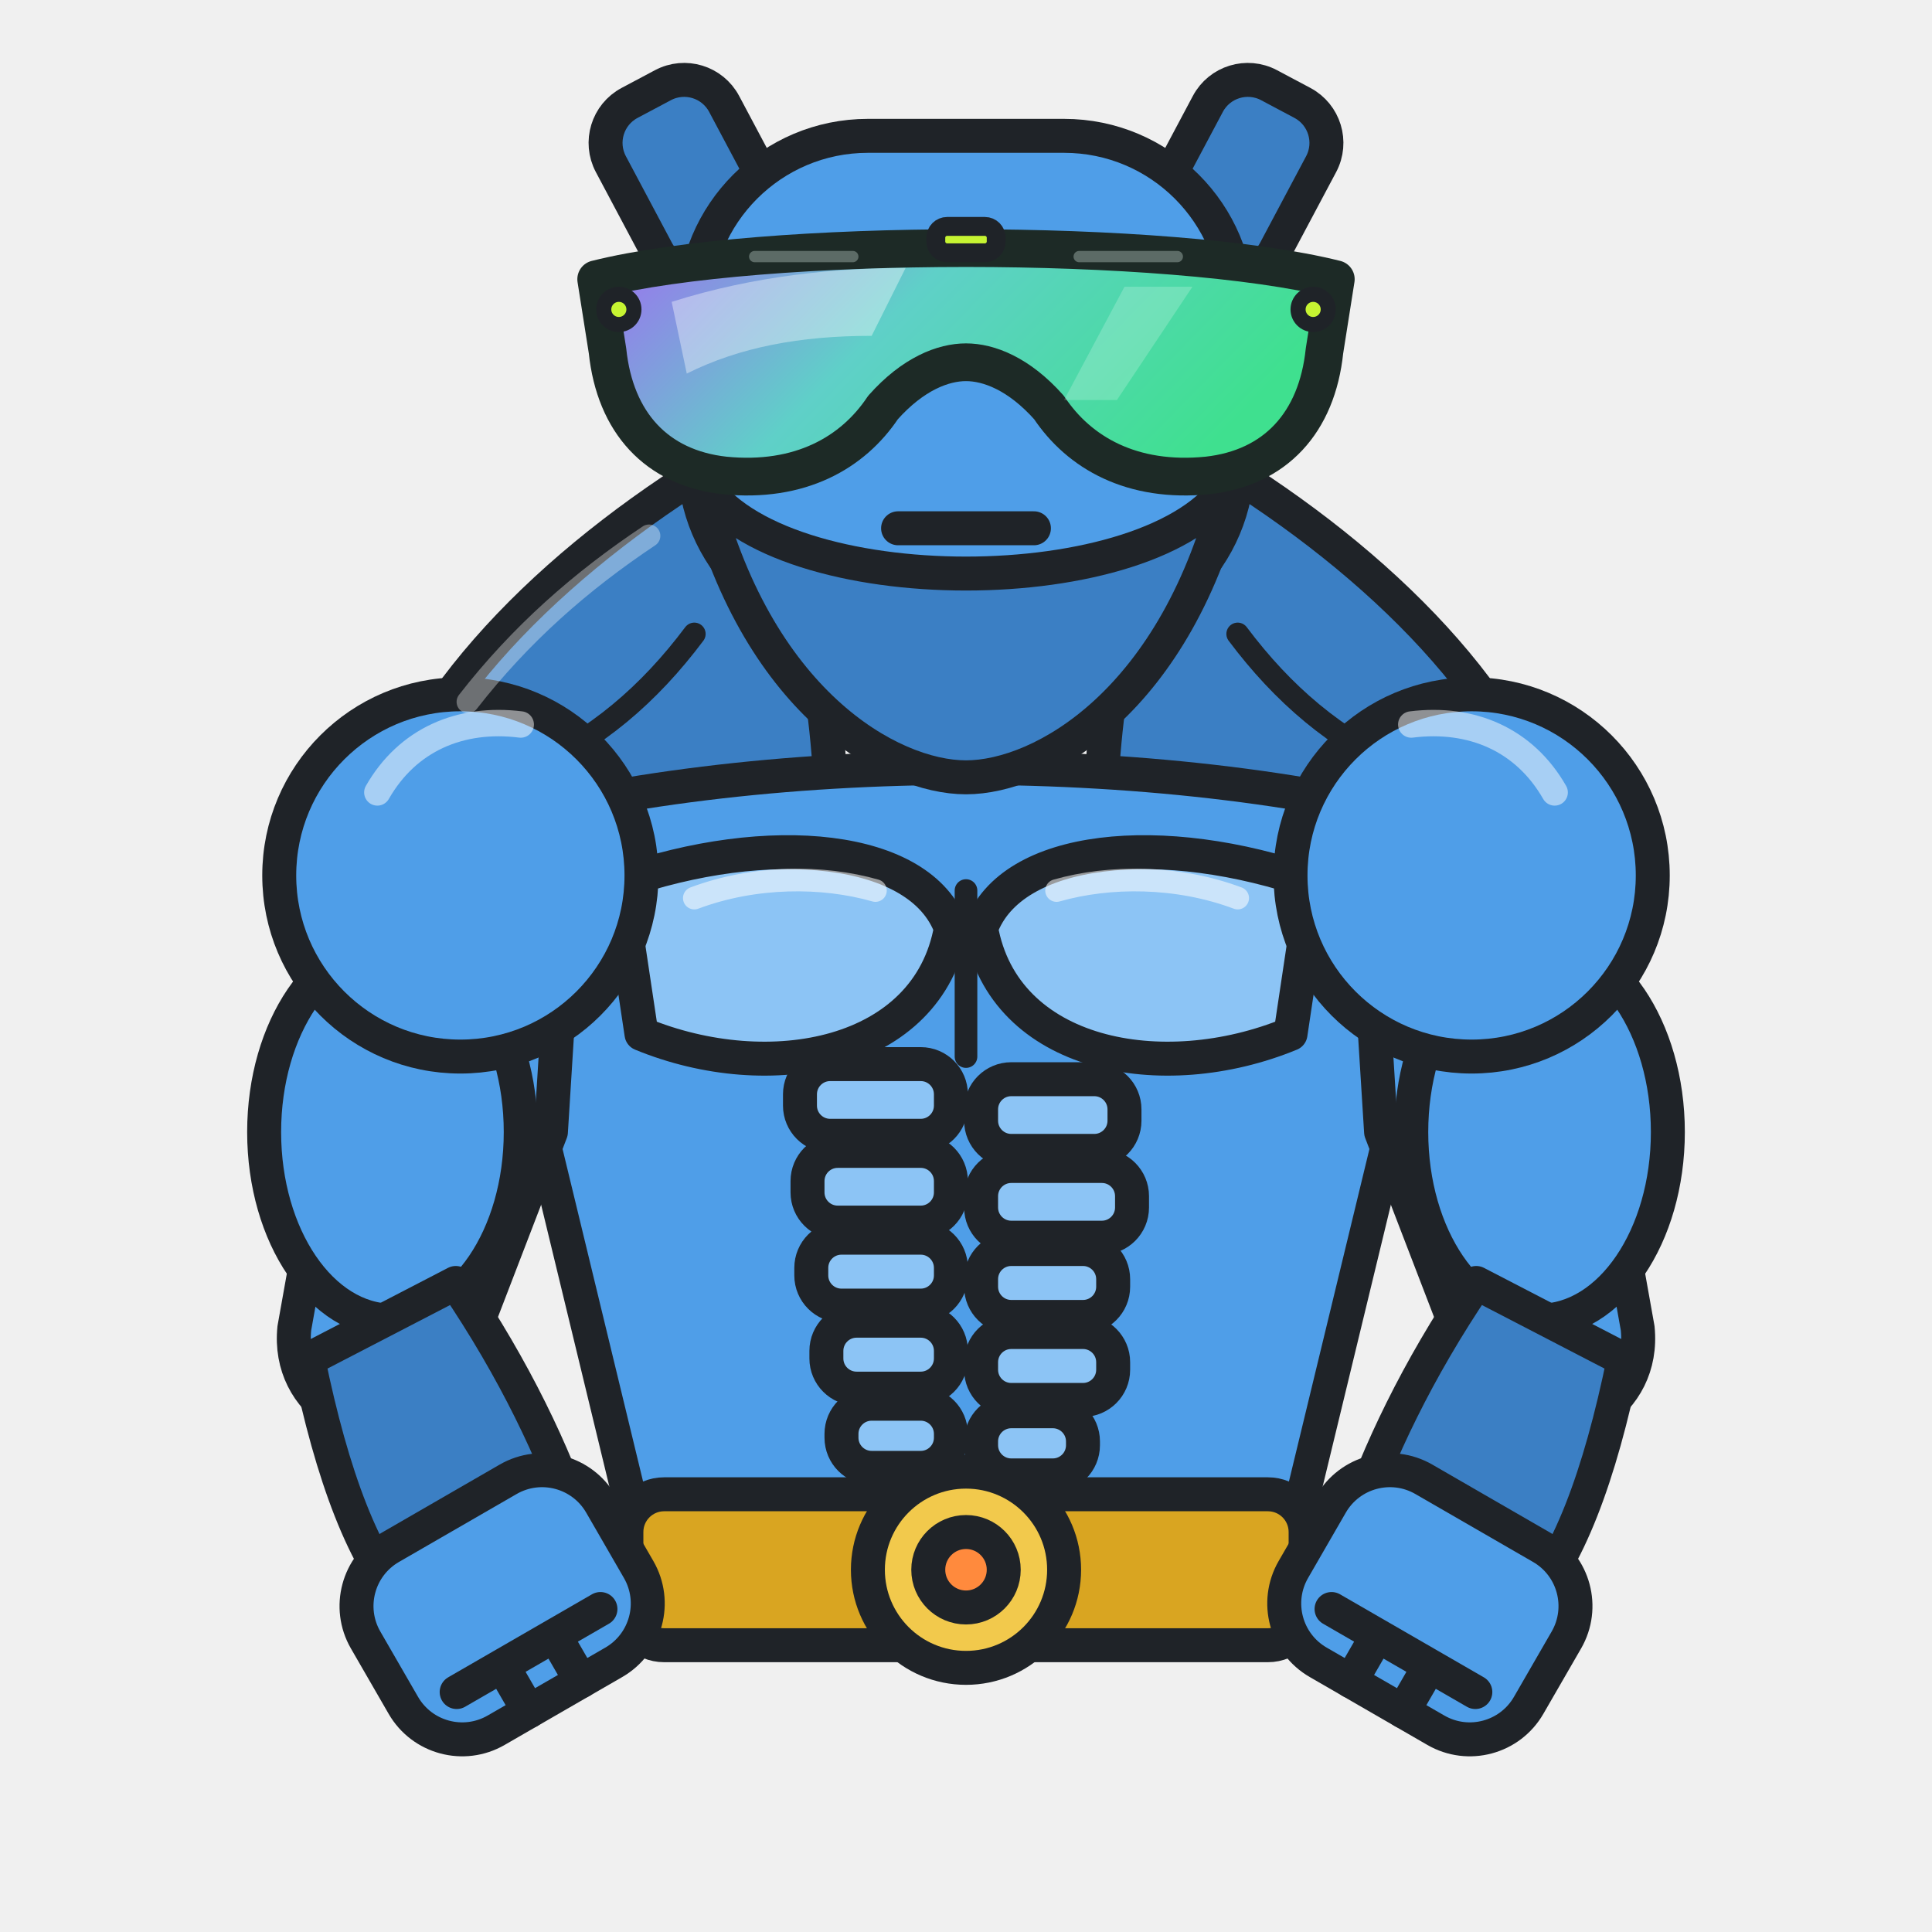
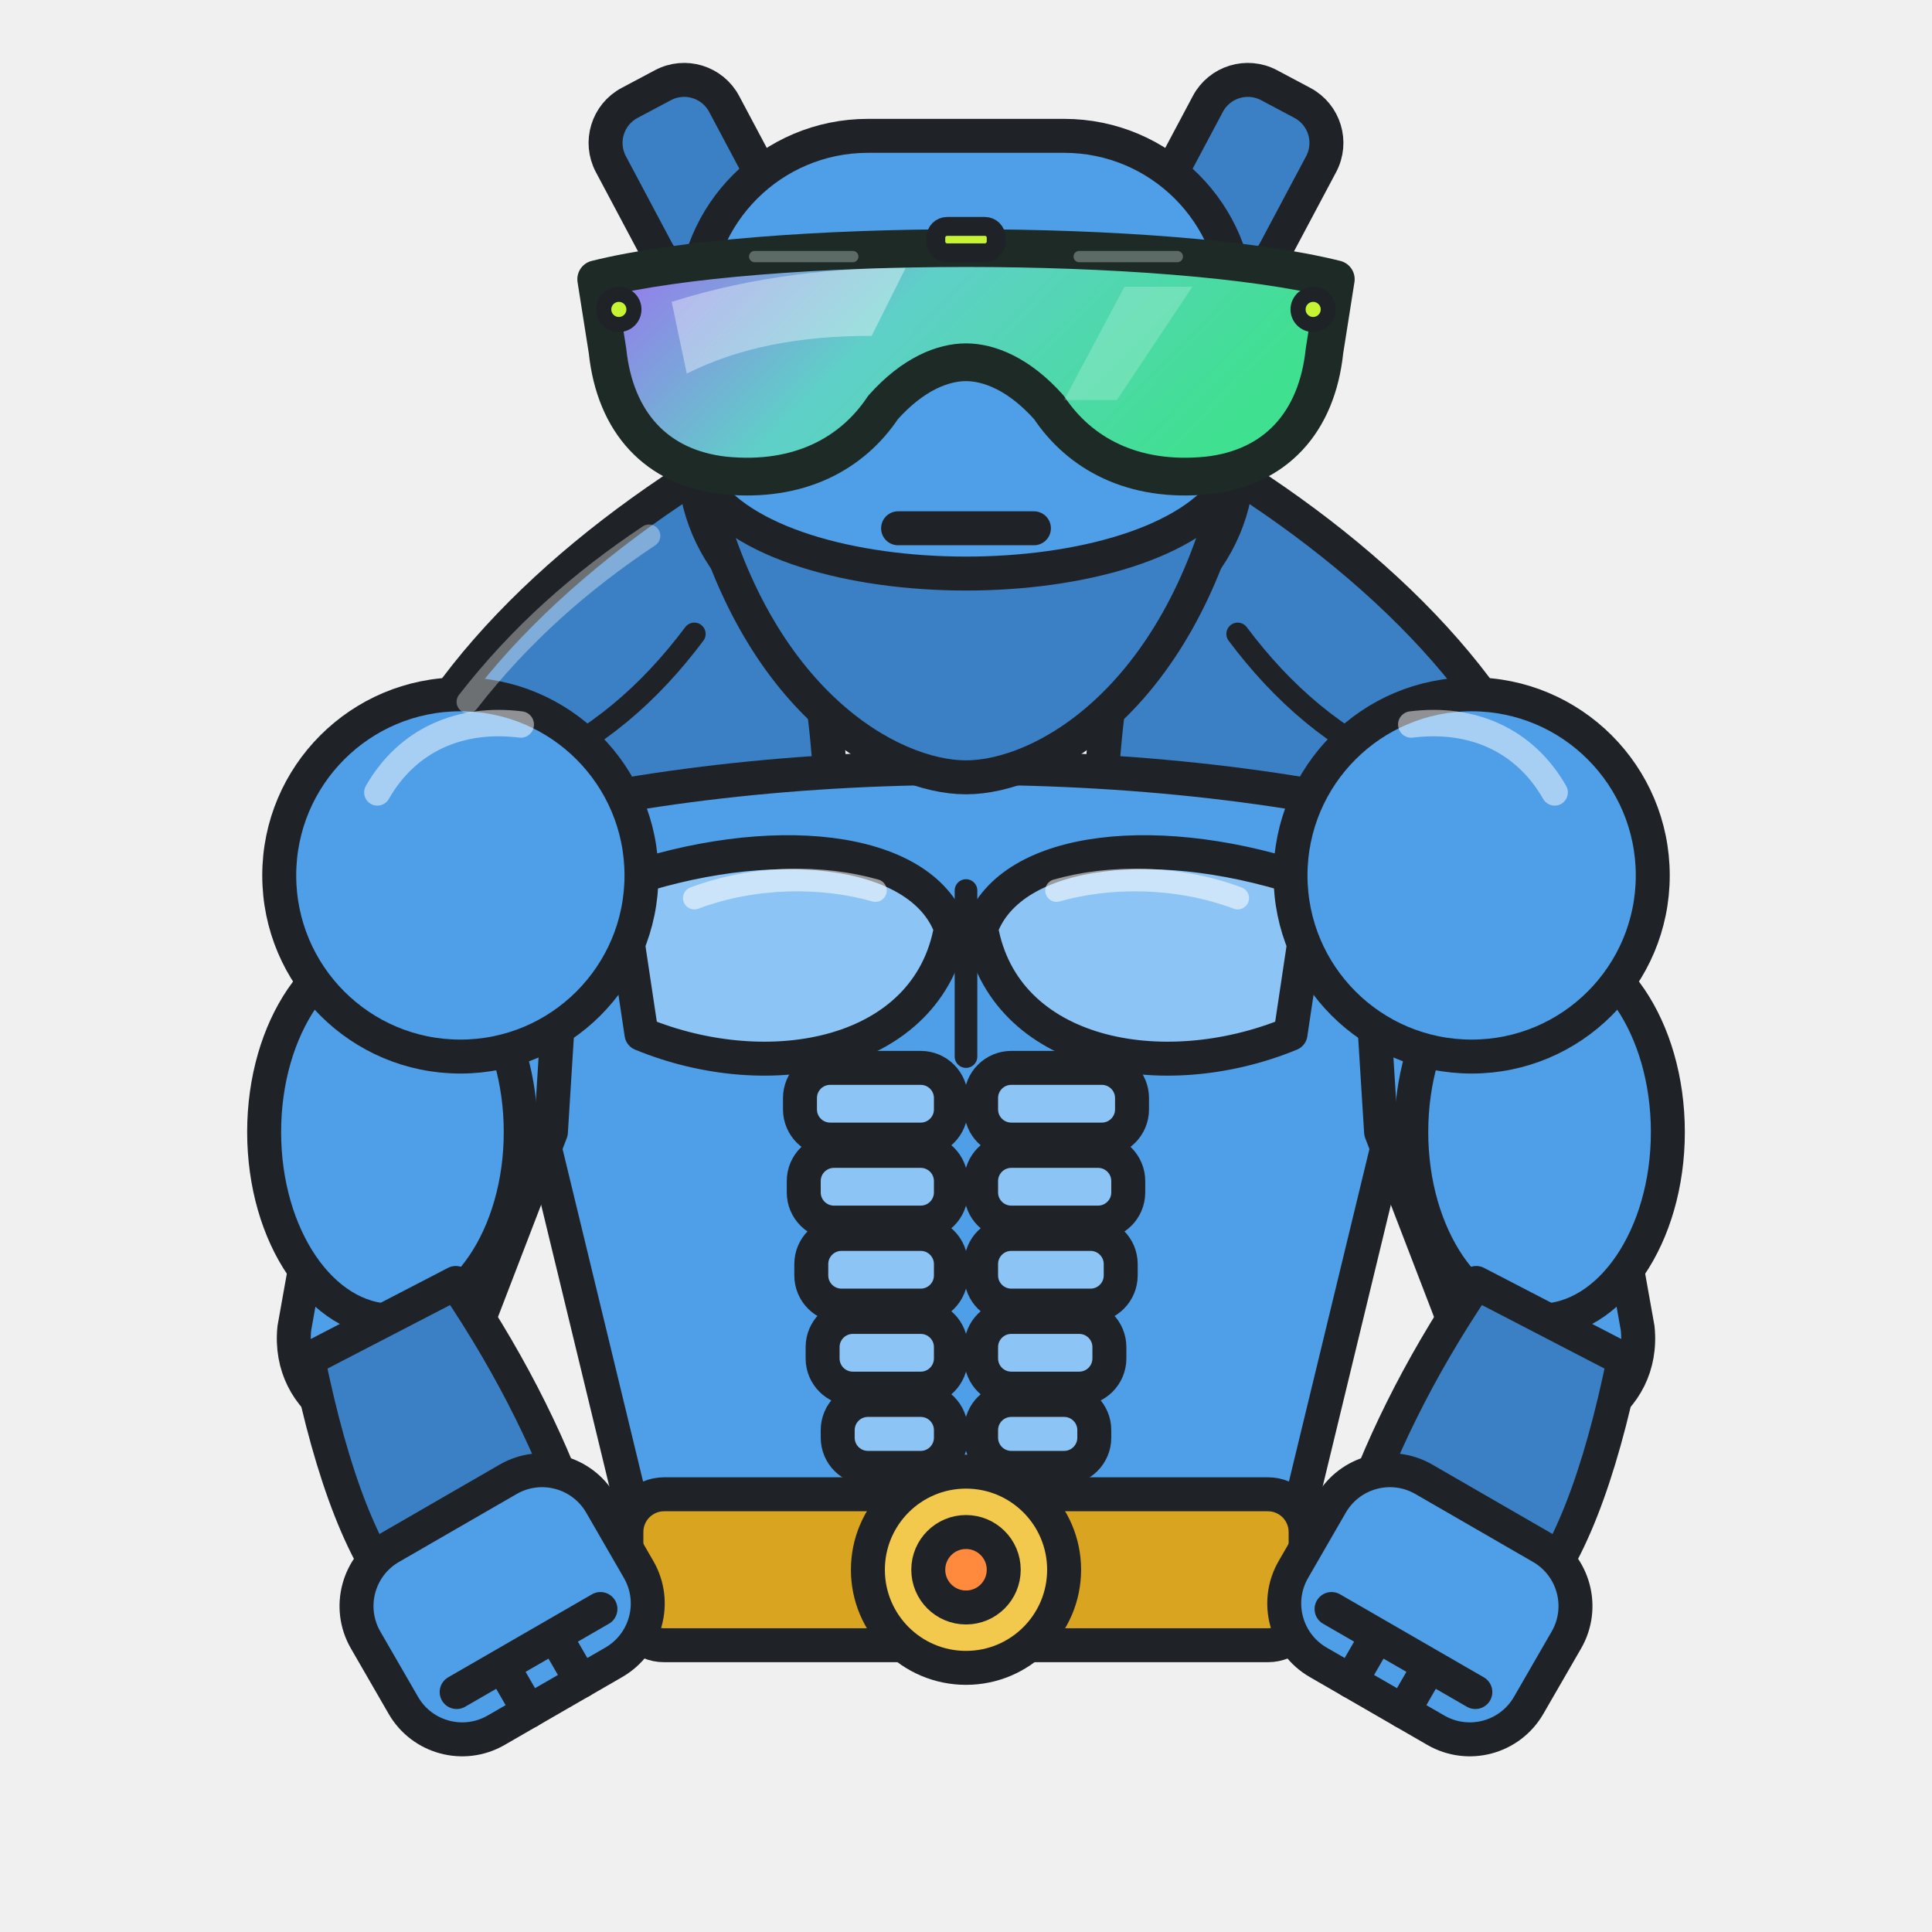
<svg xmlns="http://www.w3.org/2000/svg" width="512" height="512" viewBox="0 0 512 512" role="img" aria-label="Hyperdot mascot: a muscular robot in wraparound sports sunglasses, chin up, fists down">
  <defs>
    <linearGradient id="prizm" x1="0" y1="0" x2="1" y2="0.3">
      <stop offset="0" stop-color="#a06cf2" />
      <stop offset="0.45" stop-color="#5fd0c8" />
      <stop offset="1" stop-color="#3fe08f" />
    </linearGradient>
  </defs>
  <g stroke="#1f2328" stroke-width="9" stroke-linejoin="round" stroke-linecap="round">
    <path id="trapL" d="M100 222 C112 182 150 146 194 120 C210 140 218 172 220 206 C186 220 142 226 100 222 Z" fill="#3b7fc4" />
    <path id="trapLine" d="M184 168 C172 184 158 196 140 204" fill="none" stroke-width="6" />
    <use href="#trapL" transform="translate(512 0) scale(-1 1)" />
    <use href="#trapLine" transform="translate(512 0) scale(-1 1)" />
    <path d="M124 220 C200 198 312 198 388 220 L342 410 C292 432 220 432 170 410 Z" fill="#4f9ee8" />
    <path d="M164 234 C204 220 244 224 252 246 C246 280 204 288 170 274 Z" fill="#8cc4f5" />
    <path d="M348 234 C308 220 268 224 260 246 C266 280 308 288 342 274 Z" fill="#8cc4f5" />
    <path d="M256 236 V280" fill="none" stroke-width="6" />
-     <rect x="212" y="282" width="40" height="19" rx="8" fill="#8cc4f5" />
-     <rect x="260" y="286" width="38" height="19" rx="8" fill="#8cc4f5" />
-     <rect x="214" y="305" width="38" height="19" rx="8" fill="#8cc4f5" />
-     <rect x="260" y="309" width="40" height="19" rx="8" fill="#8cc4f5" />
-     <rect x="215" y="328" width="37" height="18" rx="8" fill="#8cc4f5" />
-     <rect x="260" y="331" width="35" height="18" rx="8" fill="#8cc4f5" />
-     <rect x="219" y="350" width="33" height="18" rx="8" fill="#8cc4f5" />
-     <rect x="260" y="353" width="35" height="18" rx="8" fill="#8cc4f5" />
-     <rect x="223" y="372" width="29" height="17" rx="8" fill="#8cc4f5" />
-     <rect x="260" y="374" width="27" height="17" rx="8" fill="#8cc4f5" />
+     <rect x="212" y="283" width="40" height="19" rx="8" fill="#8cc4f5" />
+     <rect x="260" y="283" width="40" height="19" rx="8" fill="#8cc4f5" />
+     <rect x="213" y="305" width="39" height="19" rx="8" fill="#8cc4f5" />
+     <rect x="260" y="305" width="39" height="19" rx="8" fill="#8cc4f5" />
+     <rect x="215" y="327" width="37" height="19" rx="8" fill="#8cc4f5" />
+     <rect x="260" y="327" width="37" height="19" rx="8" fill="#8cc4f5" />
+     <rect x="218" y="349" width="34" height="19" rx="8" fill="#8cc4f5" />
+     <rect x="260" y="349" width="34" height="19" rx="8" fill="#8cc4f5" />
+     <rect x="222" y="371" width="30" height="18" rx="8" fill="#8cc4f5" />
+     <rect x="260" y="371" width="30" height="18" rx="8" fill="#8cc4f5" />
    <rect x="166" y="396" width="180" height="40" rx="10" fill="#d9a521" />
    <circle cx="256" cy="416" r="26" fill="#f2c94c" />
    <circle cx="256" cy="416" r="10" fill="#ff8a3d" />
    <g id="arm">
      <path d="M150 236 C120 236 92 256 88 296 L78 352 C76 372 96 384 116 378 L146 300 Z" fill="#4f9ee8" />
      <ellipse cx="104" cy="300" rx="34" ry="50" fill="#4f9ee8" />
      <g transform="rotate(-30 100 352)">
        <path d="M80 350 C70 380 66 404 70 420 L120 424 C124 404 126 380 124 352 Z" fill="#3b7fc4" />
        <rect x="56" y="404" width="72" height="56" rx="18" fill="#4f9ee8" />
        <path d="M70 446 H114 M84 446 V460 M100 446 V460" fill="none" />
      </g>
      <circle cx="122" cy="232" r="48" fill="#4f9ee8" />
    </g>
    <use href="#arm" transform="translate(512 0) scale(-1 1)" />
    <rect x="166" y="22" width="34" height="50" rx="12" fill="#3b7fc4" transform="rotate(-28 183 47)" />
    <rect x="312" y="22" width="34" height="50" rx="12" fill="#3b7fc4" transform="rotate(28 329 47)" />
    <rect x="184" y="36" width="144" height="132" rx="46" fill="#4f9ee8" />
    <path d="M186 128 C200 186 236 206 256 206 C276 206 312 186 326 128 C306 160 206 160 186 128 Z" fill="#3b7fc4" />
    <path d="M238 140 H274" fill="none" stroke-width="9" />
    <path d="M158 74 C202 63 310 63 354 74 L351 93 C349 112 338 124 320 126 C300 128 286 120 278 108 C270 99 262 96 256 96 C250 96 242 99 234 108 C226 120 212 128 192 126 C174 124 163 112 161 93 Z" fill="url(#prizm)" stroke="#1d2a26" stroke-width="10" />
    <rect x="248" y="60" width="16" height="7" rx="3" fill="#c6f432" stroke-width="5" />
    <circle cx="164" cy="82" r="4" fill="#c6f432" stroke-width="4" />
    <circle cx="348" cy="82" r="4" fill="#c6f432" stroke-width="4" />
  </g>
  <path d="M200 68 H226 M286 68 H312" stroke="#5c6b66" stroke-width="3" stroke-linecap="round" />
  <path d="M178 80 C200 73 222 71 240 71 L231 89 C212 89 196 92 182 99 Z" fill="#ffffff" opacity="0.38" />
  <path d="M298 76 L316 76 L296 106 L282 106 Z" fill="#ffffff" opacity="0.2" />
  <path d="M184 238 C200 232 218 232 232 236" fill="none" stroke="#ffffff" stroke-width="6" stroke-linecap="round" opacity="0.55" />
  <path d="M280 236 C294 232 312 232 328 238" fill="none" stroke="#ffffff" stroke-width="6" stroke-linecap="round" opacity="0.55" />
  <path d="M100 210 C108 196 122 190 138 192" fill="none" stroke="#ffffff" stroke-width="7" stroke-linecap="round" opacity="0.5" />
  <path d="M374 192 C390 190 404 196 412 210" fill="none" stroke="#ffffff" stroke-width="7" stroke-linecap="round" opacity="0.5" />
  <path d="M124 186 C138 168 154 154 172 142" fill="none" stroke="#ffffff" stroke-width="6" stroke-linecap="round" opacity="0.35" />
</svg>
